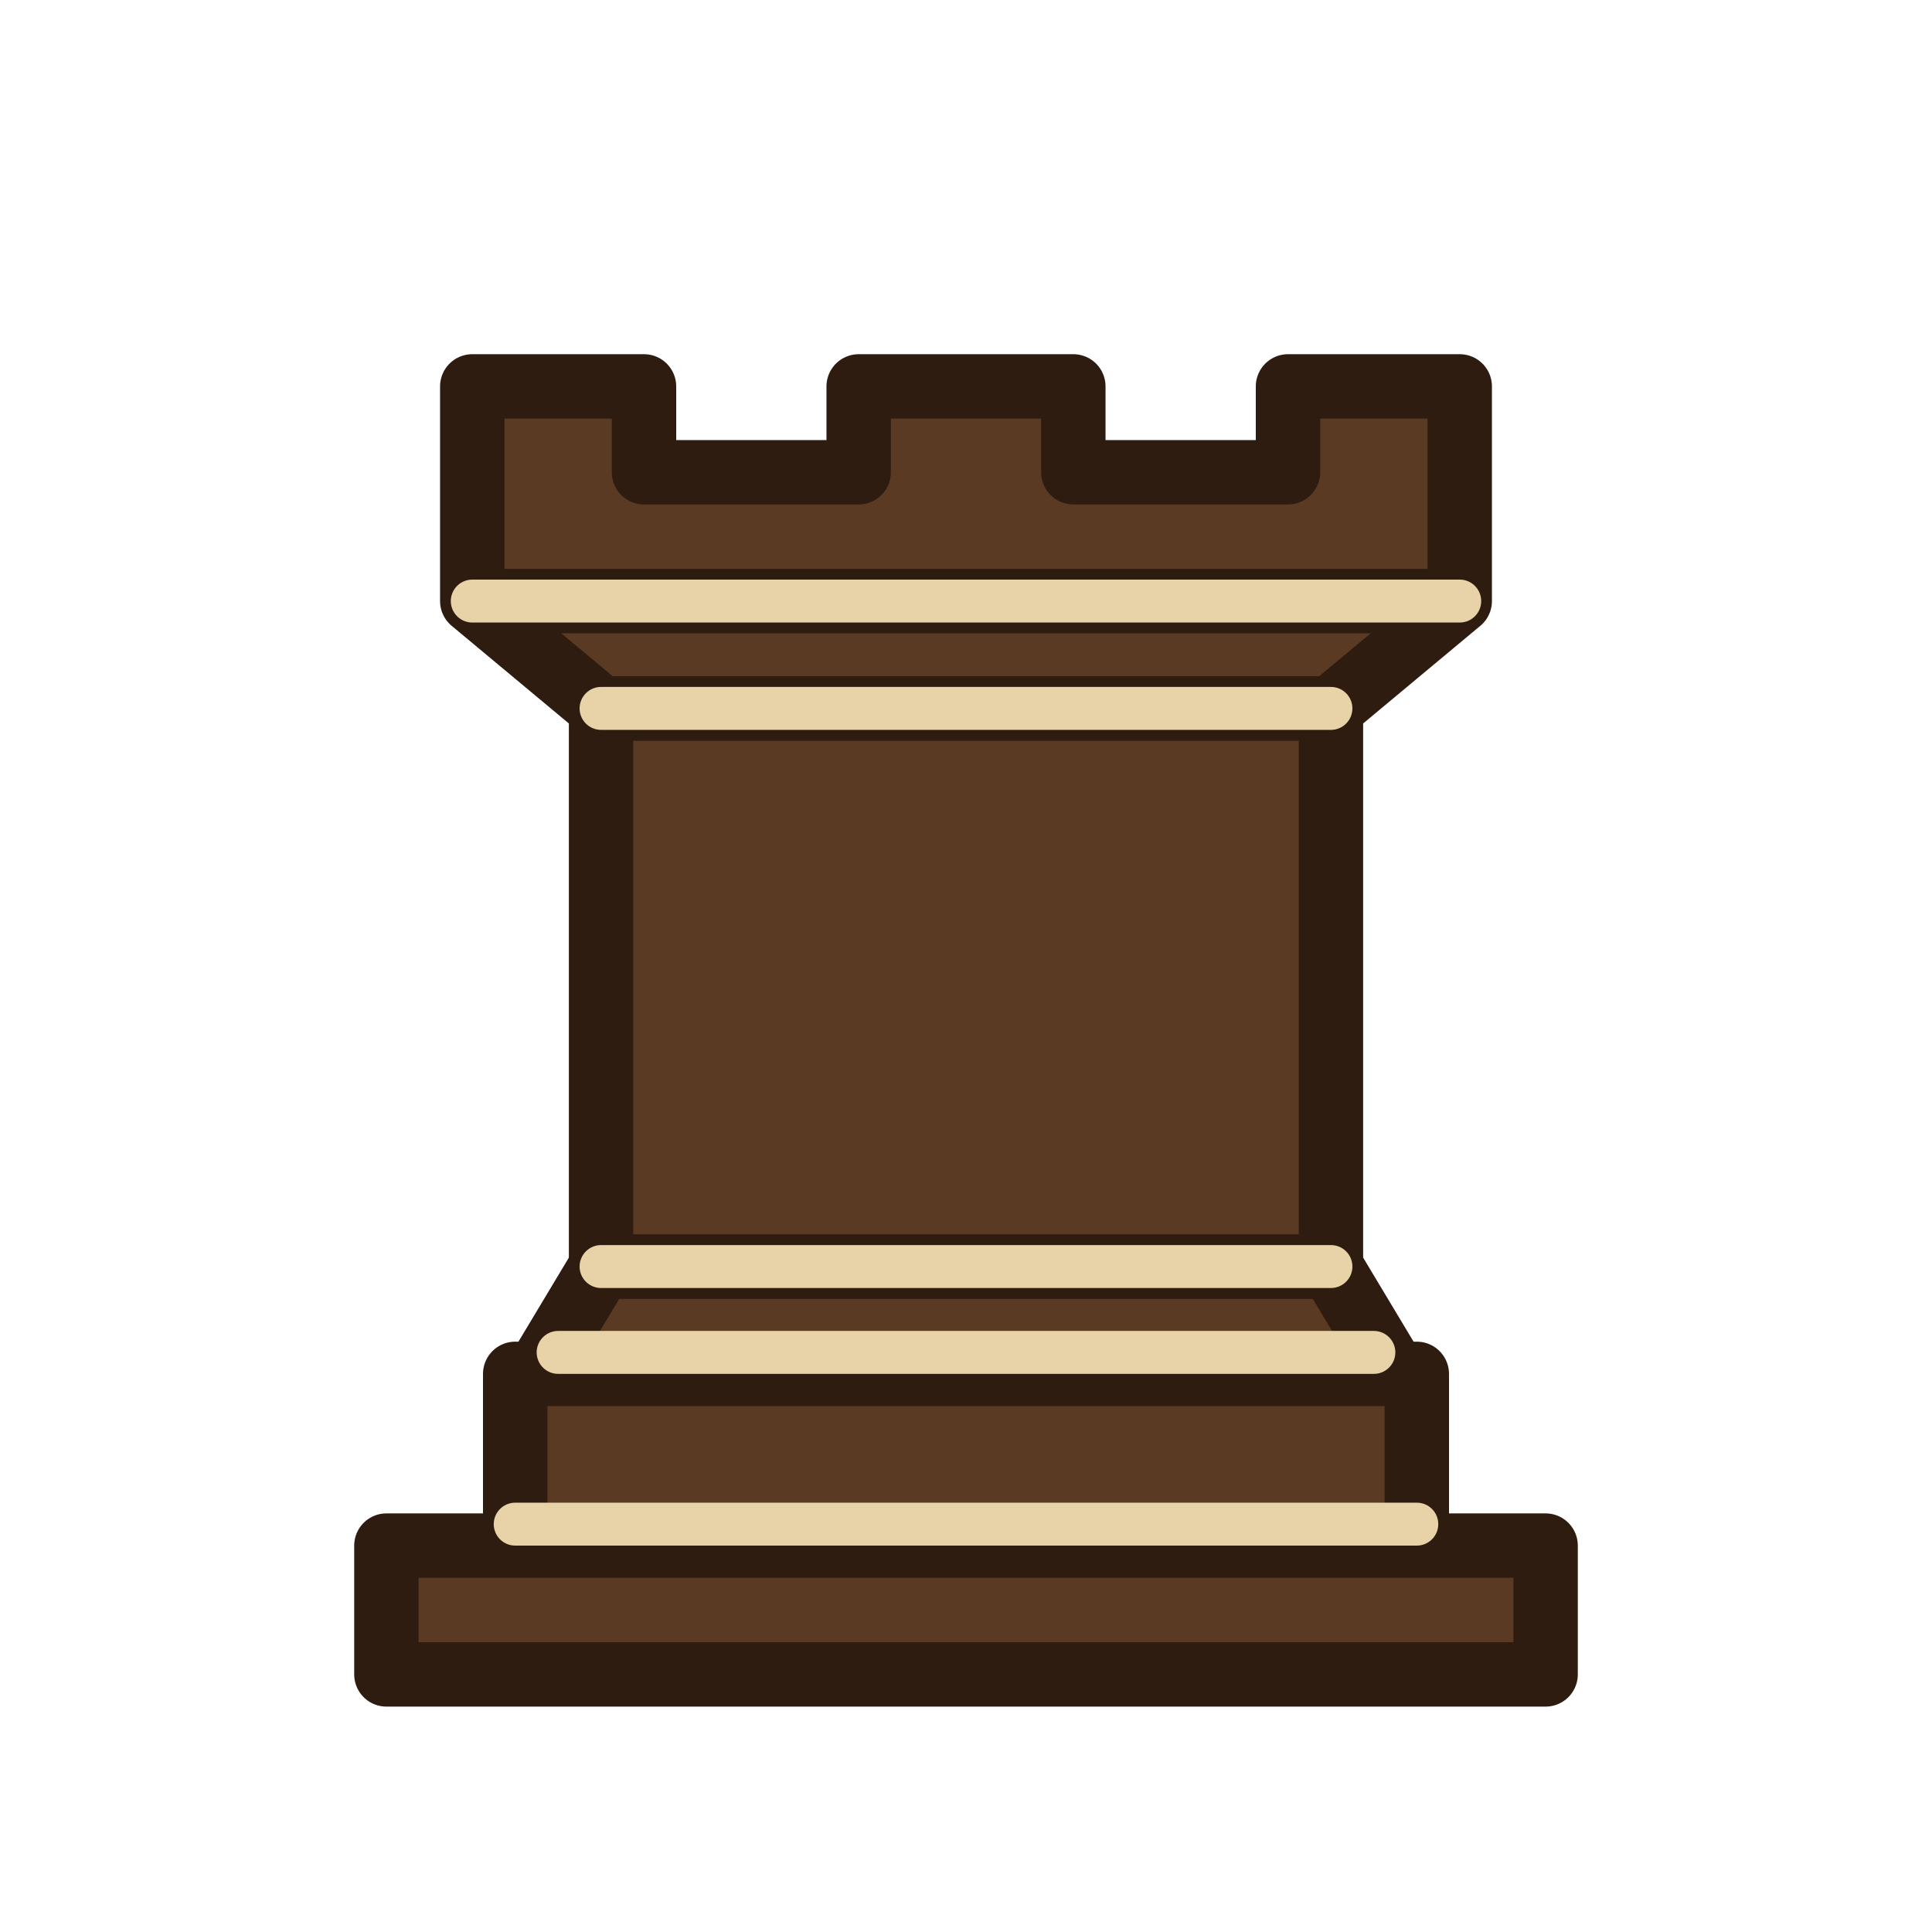
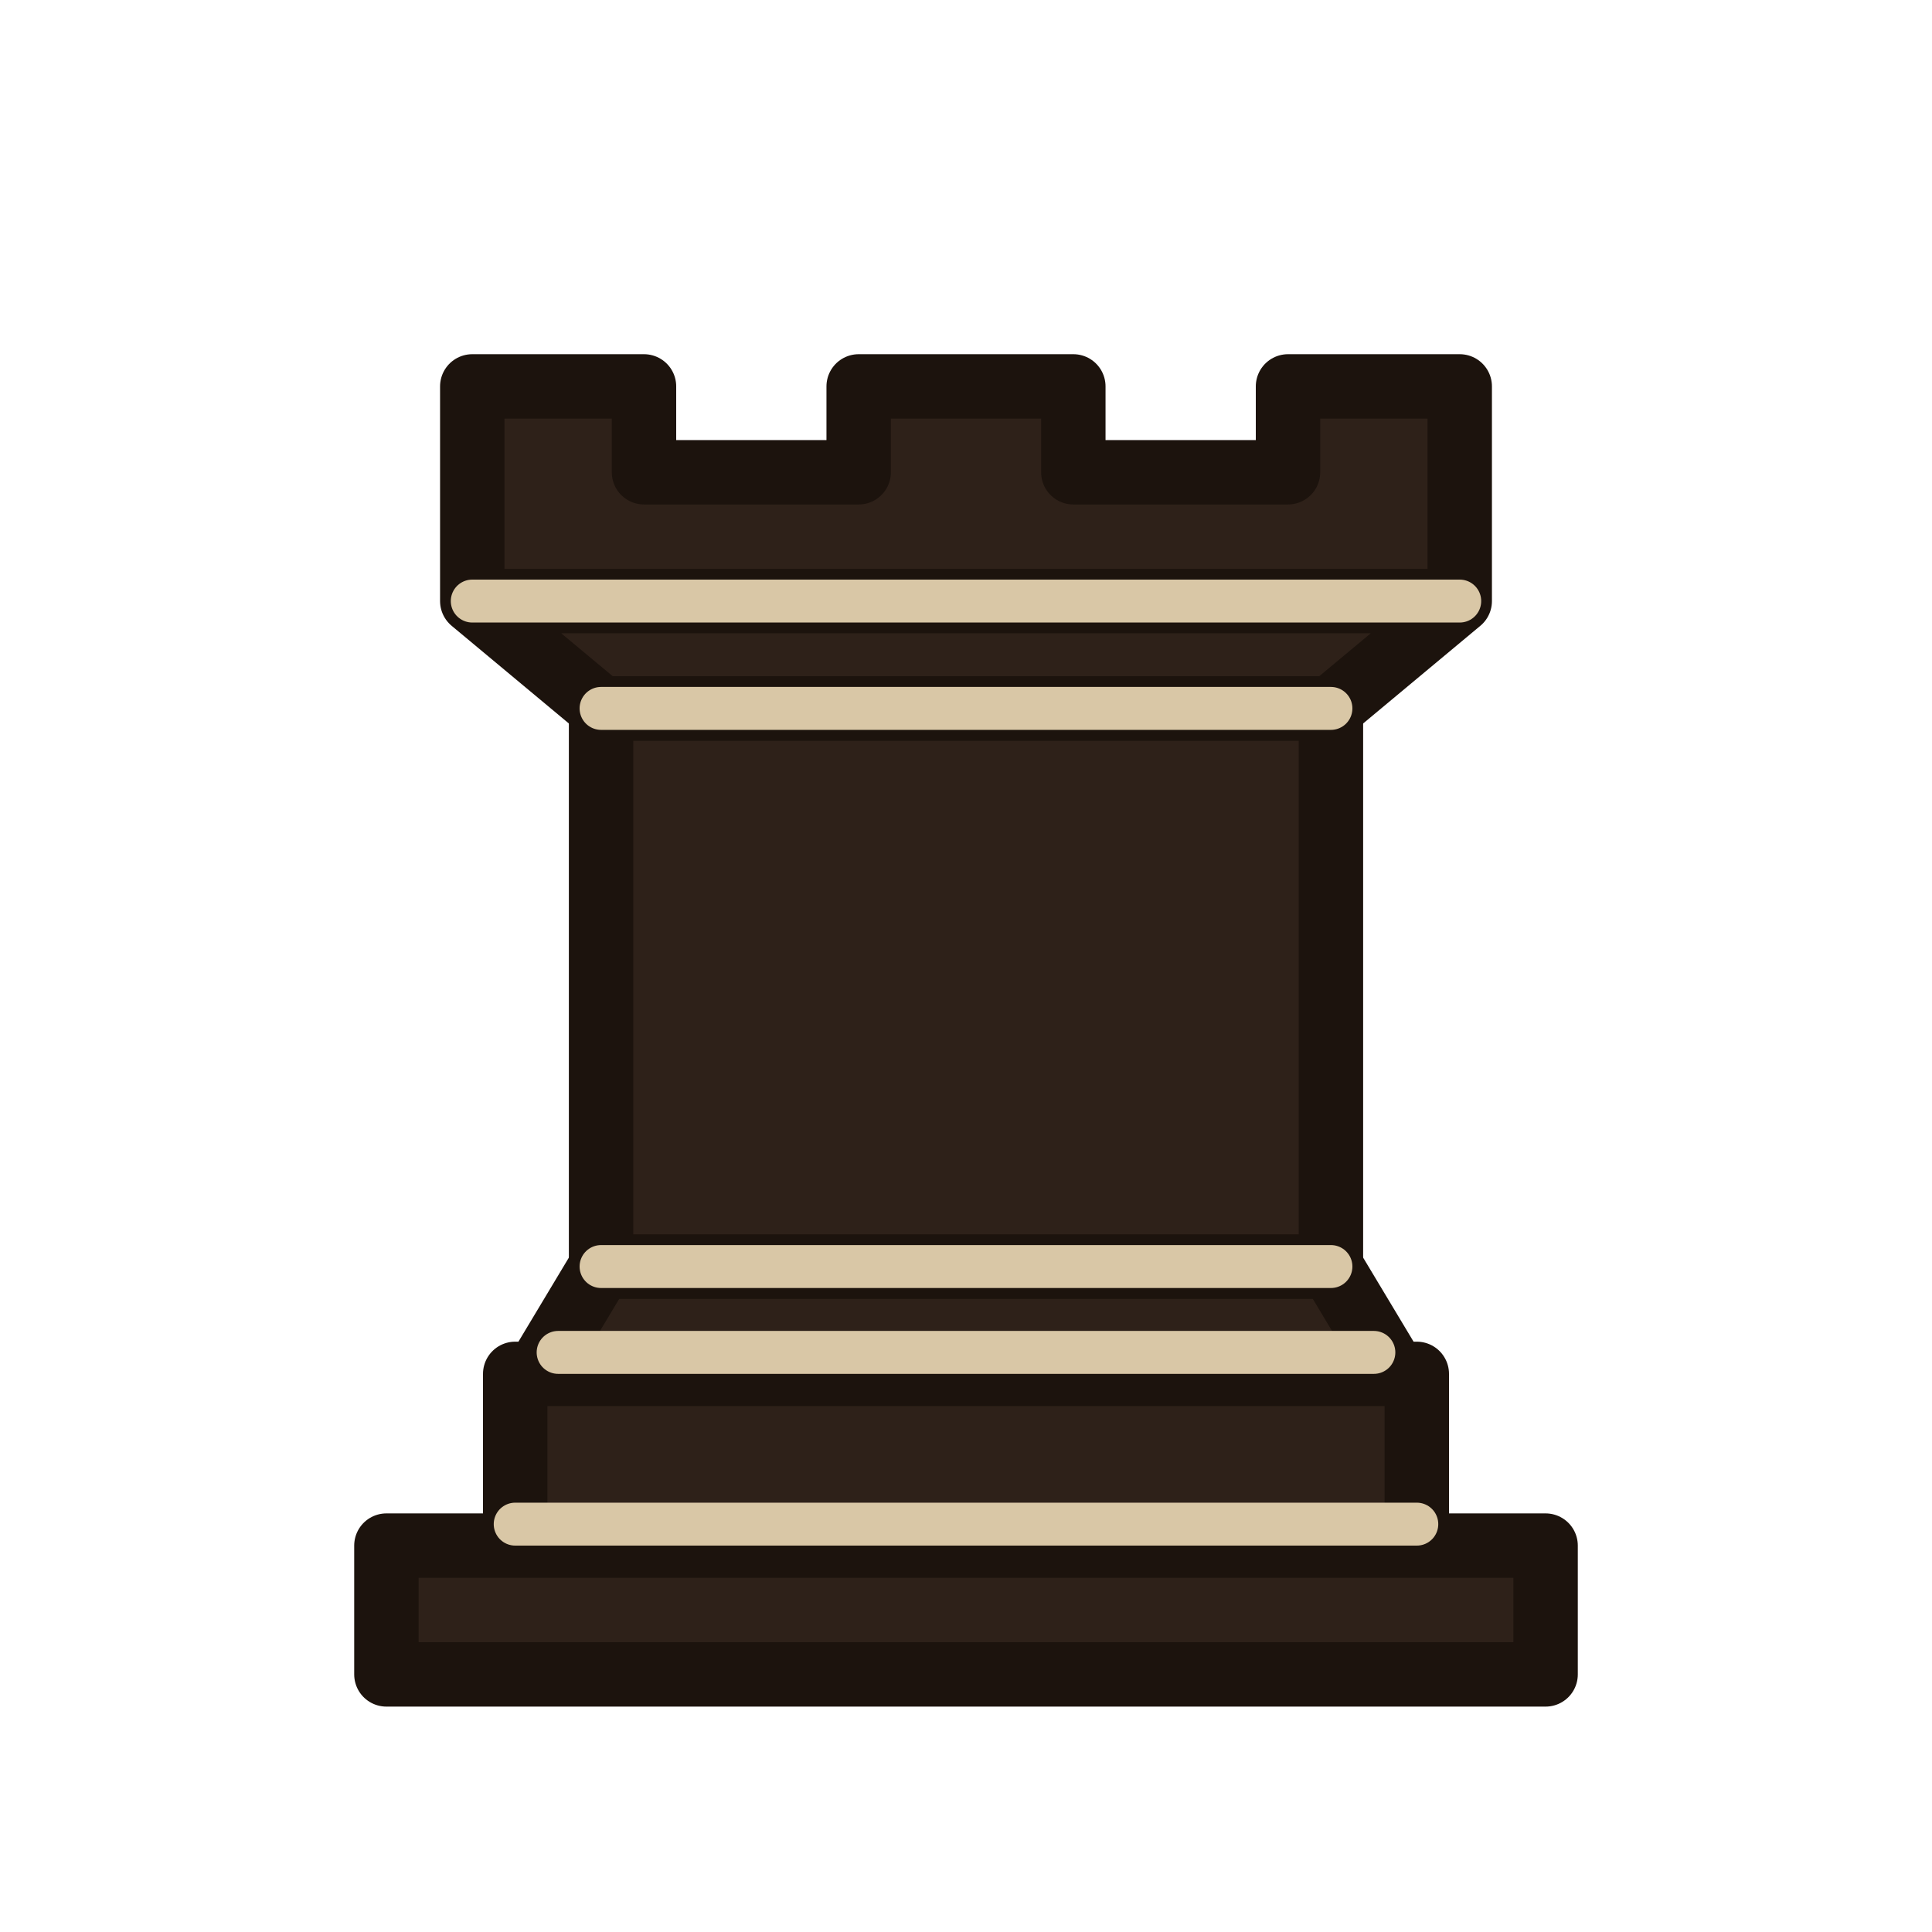
<svg xmlns="http://www.w3.org/2000/svg" style="color-scheme:light only" width="45" height="45" viewBox="0 0 45 45">
-   <g fill="#5A3A22">
-     <g fill-rule="evenodd" stroke="#2E1C10" stroke-linecap="round" stroke-linejoin="round" stroke-width="1.5">
+   <g fill="#2E2119">
+     <g fill-rule="evenodd" stroke="#1C130D" stroke-linecap="round" stroke-linejoin="round" stroke-width="1.5">
      <path stroke-linecap="butt" d="M9 39h27v-3H9zm3.5-7 1.5-2.5h17l1.5 2.5zm-.5 4v-4h21v4z" />
      <path stroke-linecap="butt" stroke-linejoin="miter" d="M14 29.5v-13h17v13z" />
      <path stroke-linecap="butt" d="M14 16.5 11 14h23l-3 2.5zM11 14V9h4v2h5V9h5v2h5V9h4v5z" />
-       <path fill="none" stroke="#E8D2A8" stroke-linejoin="miter" stroke-width="1" d="M12 35.5h21m-20-4h19m-18-2h17m-17-13h17M11 14h23" />
+       <path fill="none" stroke="#D9C7A6" stroke-linejoin="miter" stroke-width="1" d="M12 35.5h21m-20-4h19m-18-2h17m-17-13h17M11 14h23" />
    </g>
  </g>
</svg>
